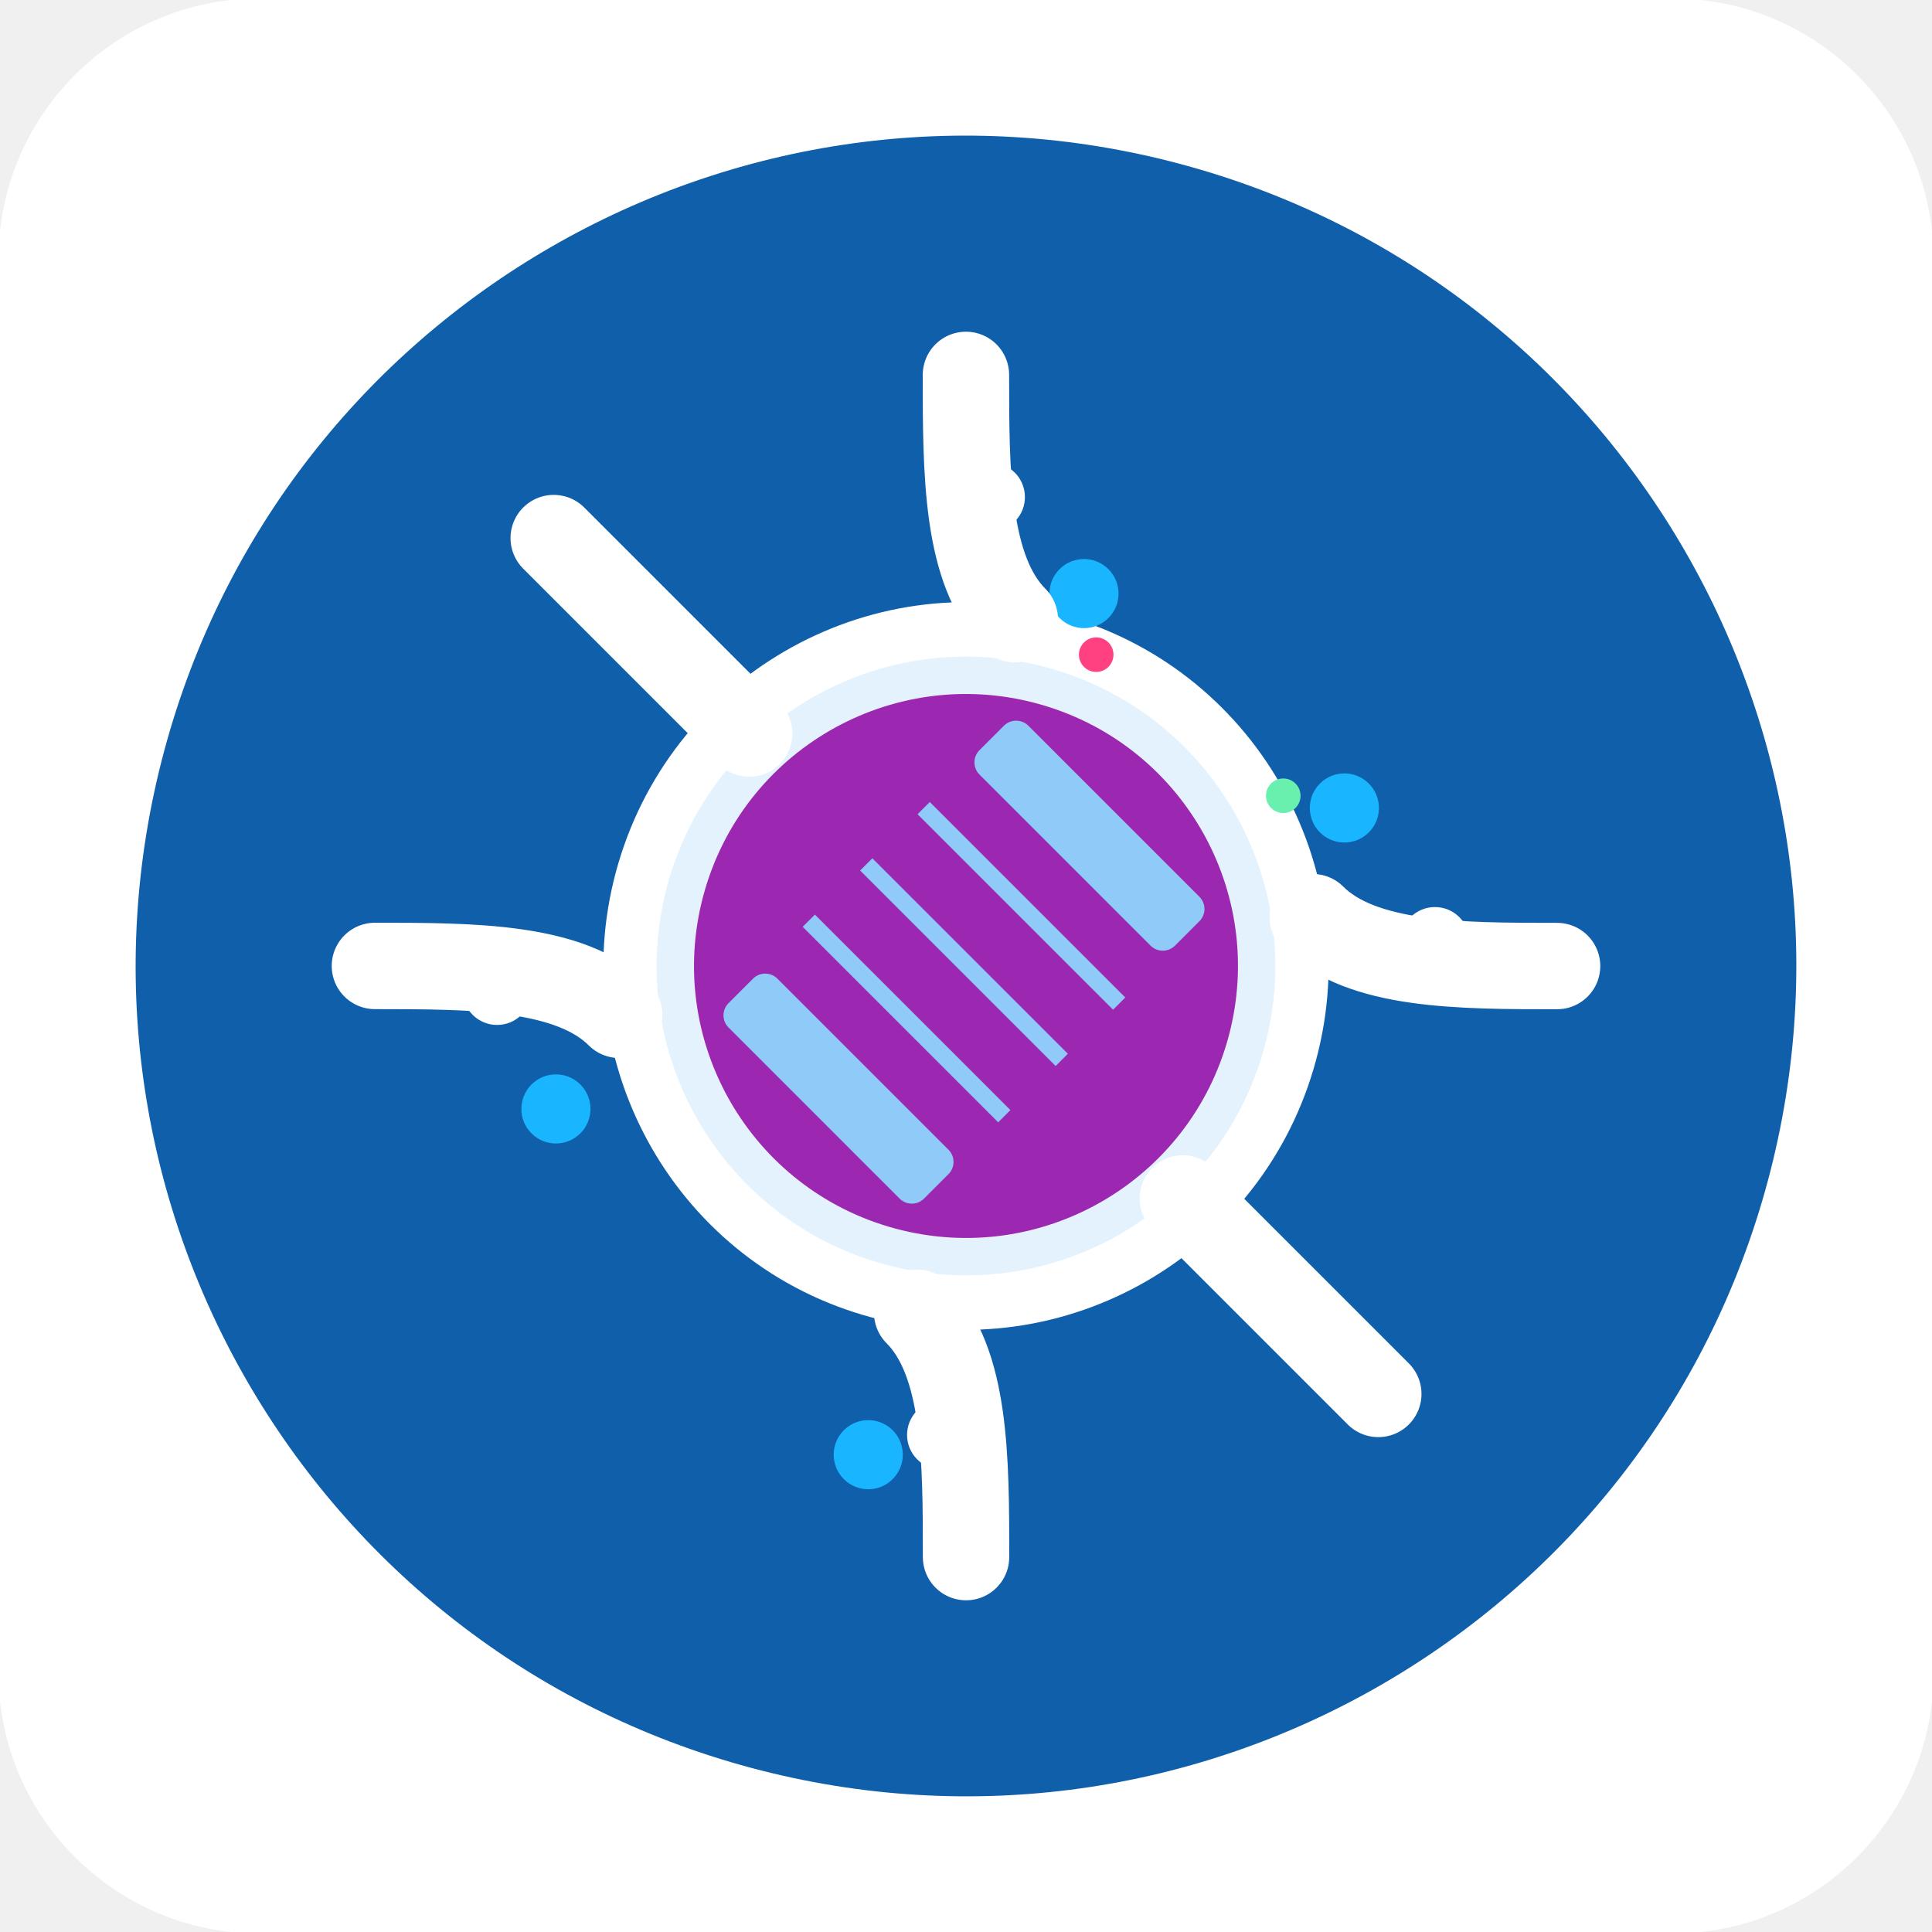
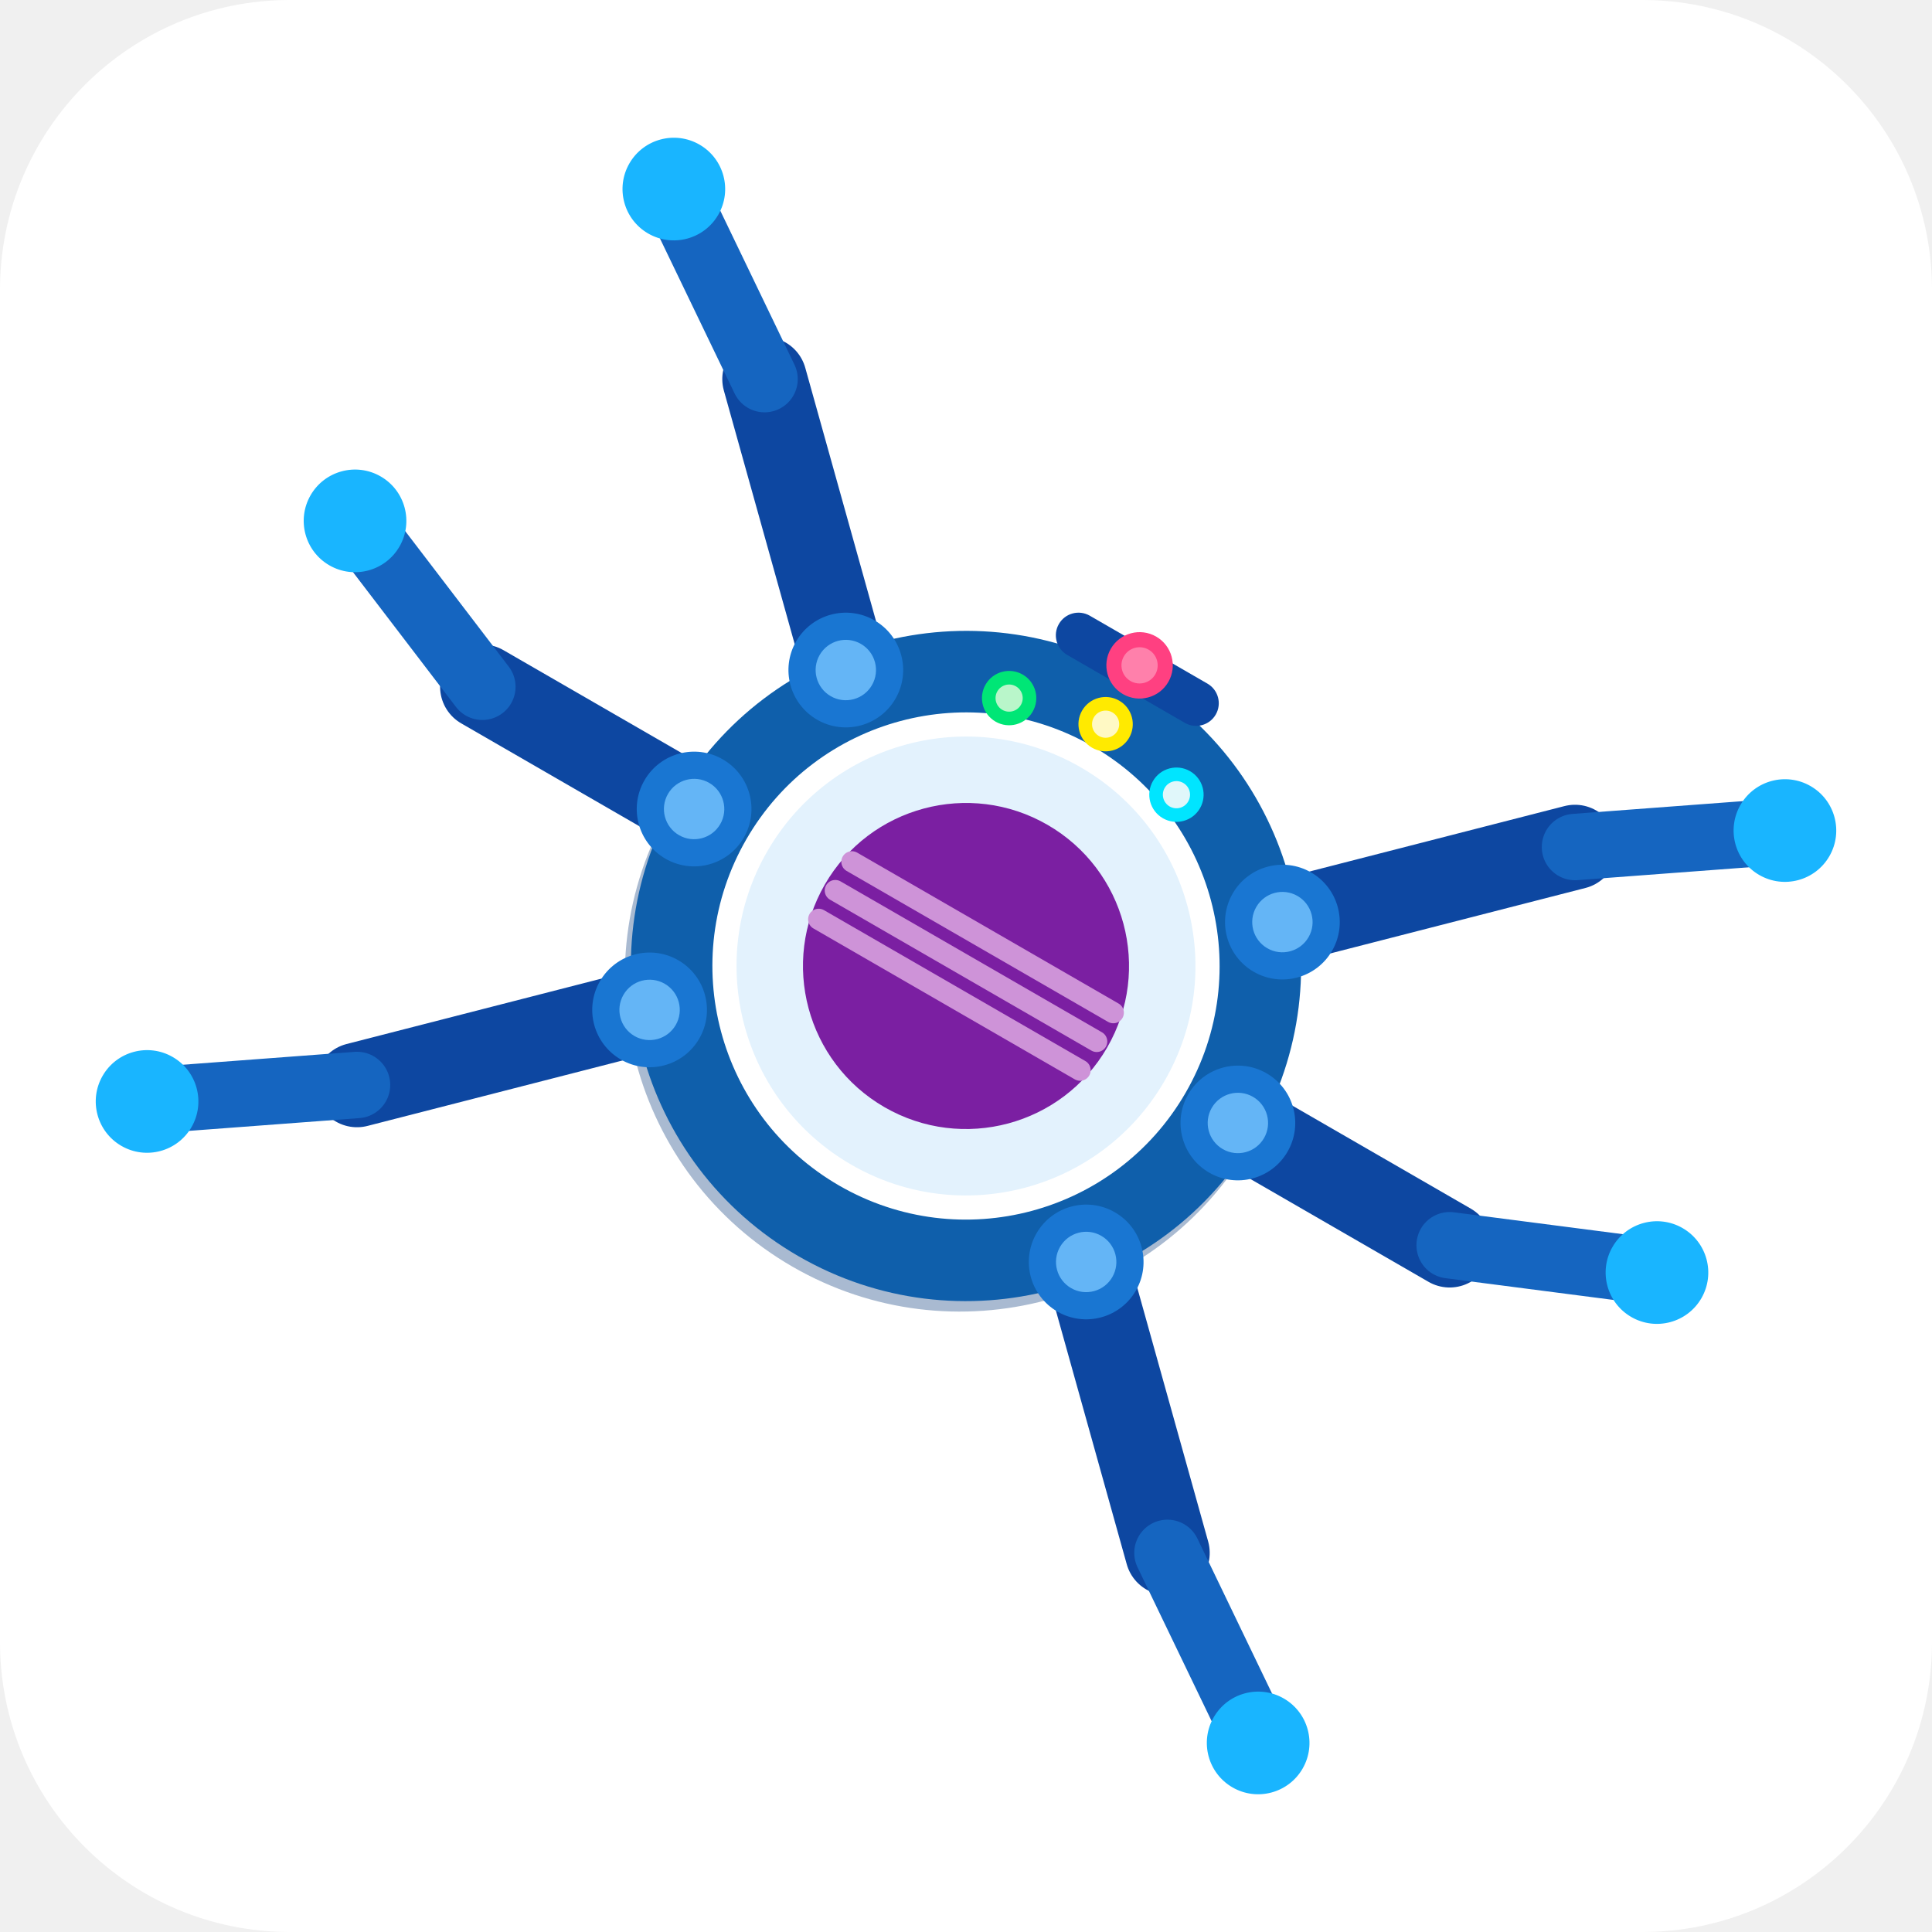
- <svg xmlns="http://www.w3.org/2000/svg" viewBox="0 0 1280 1280" version="1.1" id="svg19" width="1280" height="1280">
+ <svg xmlns="http://www.w3.org/2000/svg" xmlns:ns1="http://sodipodi.sourceforge.net/DTD/sodipodi-0.0.dtd" viewBox="0 0 1280 1280" version="1.1" id="svg19" ns1:docname="hexapod-logo.svg" width="1280" height="1280">
  <defs id="defs19" />
-   <rect style="fill:#ffffff;fill-opacity:1;stroke-width:129.795;stroke-linecap:round" id="rect4" width="1282.087" height="1282.087" x="-1.043" y="-1.043" rx="173.06" ry="173.06" />
-   <g id="g2" transform="matrix(22.1143,5.92551,-5.92551,22.1143,252.2068,-31.67747)">
-     <circle cx="23.954" cy="23.954" fill="#2196F3" id="circle1" style="fill:#0f5fab;fill-opacity:1" r="24.023" />
-     <ellipse style="fill:#ffffff;stroke-width:0.33;stroke-linecap:round" id="path1" cx="23.954" cy="23.954" rx="10.49" ry="10.53" />
-     <circle style="fill:#e3f2fd;fill-opacity:1;stroke-width:0.33;stroke-linecap:round" id="path2" cx="23.954" cy="23.954" r="8.95" />
-     <circle style="fill:#9c27b0;fill-opacity:1;stroke-width:0.33;stroke-linecap:round" id="path2-9" cx="23.954" cy="23.954" r="7.869" />
-     <line x1="21.589" y1="19.858" x2="28.518" y2="23.858" stroke="#90caf9" stroke-width="0.5" id="line4" />
-     <line x1="20.405" y1="21.862" x2="27.334" y2="25.862" stroke="#90caf9" stroke-width="0.5" id="line5" />
-     <line x1="19.221" y1="23.866" x2="26.15" y2="27.866" stroke="#90caf9" stroke-width="0.5" id="line6" />
-     <circle cx="27.516" cy="-1.267" r="1" fill="#1976D2" id="circle7" style="fill:#19b5ff;fill-opacity:1" transform="rotate(30)" />
-     <circle cx="37.231" cy="-2.208" r="1" fill="#1976D2" id="circle8" style="fill:#19b5ff;fill-opacity:1" transform="rotate(30)" />
-     <circle cx="27.256" cy="20.084" r="1" fill="#1976D2" id="circle9" style="fill:#19b5ff;fill-opacity:1" transform="rotate(30)" />
-     <circle cx="40.722" cy="20.768" r="1" fill="#1976D2" id="circle10" style="fill:#19b5ff;fill-opacity:1" transform="rotate(30)" />
-     <path d="m 31.756,28.828 c 2.598,1.5 4.33,2.5 6.928,4" stroke="#ffffff" stroke-width="2.5" stroke-linecap="round" id="path11" />
-     <circle cx="45.916" cy="9.088" r="1" fill="#ffffff" id="circle12" transform="rotate(30)" />
-     <path d="m 16.153,19.081 c -2.598,-1.5 -4.33,-2.5 -6.928,-4" stroke="#ffffff" stroke-width="2.5" stroke-linecap="round" id="path14" />
-     <circle cx="19.529" cy="8.448" r="1" fill="#ffffff" id="circle15" transform="rotate(30)" />
-     <g id="g7" transform="translate(-0.3250407,0.2099663)">
-       <g id="g4" transform="translate(0.7329941,0.5037372)">
-         <path d="m 32.873,19.279 c 1.732,1 4.464,0.268 7.196,-0.464" stroke="#ffffff" stroke-width="2.5" stroke-linecap="round" id="path10" />
-         <circle cx="41.109" cy="-1.741" r="1" fill="#ffffff" id="circle11" transform="rotate(30)" />
-       </g>
-       <g id="g6" transform="translate(-0.4970169,-0.2064099)">
-         <path d="m 26.009,34.009 c 1.732,1 2.464,3.732 3.196,6.464" stroke="#ffffff" stroke-width="2.5" stroke-linecap="round" id="path12" />
-         <circle cx="42.529" cy="18.448" r="1" fill="#ffffff" id="circle13" transform="rotate(30)" />
-       </g>
-       <g id="g3" transform="translate(0.2735201,-0.2135198)">
-         <path d="m 22.773,13.9 c -1.732,-1 -2.464,-3.732 -3.196,-6.464" stroke="#ffffff" stroke-width="2.5" stroke-linecap="round" id="path13" />
-         <circle cx="23.672" cy="-1.349" r="1" fill="#ffffff" id="circle14" transform="rotate(30)" />
-       </g>
-       <g id="g5" transform="translate(1.052747,-0.05009143)">
-         <path d="m 13.9,27.756 c -1.732,-1 -4.464,-0.268 -7.196,0.464" stroke="#ffffff" stroke-width="2.5" stroke-linecap="round" id="path15" />
-         <circle cx="22.916" cy="19.088" r="1" fill="#ffffff" id="circle16" transform="rotate(30)" />
-       </g>
+   <ns1:namedview id="namedview19" pagecolor="#ffffff" bordercolor="#000000" borderopacity="0.25" />
+   <rect id="bg" x="0" y="0" width="1280" height="1280" rx="192" ry="192" fill="#ffffff" />
+   <g id="g35" transform="rotate(30,640,640)">
+     <g id="legs" stroke-linecap="round" stroke-linejoin="round">
+       <line x1="807" y1="510" x2="950" y2="370" stroke="#0d47a1" stroke-width="56" id="line1" />
+       <line x1="950" y1="370" x2="1060" y2="295" stroke="#1565c0" stroke-width="44" id="line2" />
+       <circle cx="1065" cy="291" r="34" fill="#19b5ff" id="circle2" />
+       <line x1="848" y1="640" x2="1010" y2="640" stroke="#0d47a1" stroke-width="56" id="line3" />
+       <line x1="1010" y1="640" x2="1130" y2="590" stroke="#1565c0" stroke-width="44" id="line4" />
+       <circle cx="1138" cy="587" r="34" fill="#19b5ff" id="circle4" />
+       <line x1="807" y1="770" x2="950" y2="910" stroke="#0d47a1" stroke-width="56" id="line5" />
+       <line x1="950" y1="910" x2="1060" y2="985" stroke="#1565c0" stroke-width="44" id="line6" />
+       <circle cx="1065" cy="989" r="34" fill="#19b5ff" id="circle6" />
+       <line x1="473" y1="510" x2="330" y2="370" stroke="#0d47a1" stroke-width="56" id="line7" />
+       <line x1="330" y1="370" x2="220" y2="295" stroke="#1565c0" stroke-width="44" id="line8" />
+       <circle cx="215" cy="291" r="34" fill="#19b5ff" id="circle8" />
+       <line x1="432" y1="640" x2="270" y2="640" stroke="#0d47a1" stroke-width="56" id="line9" />
+       <line x1="270" y1="640" x2="150" y2="590" stroke="#1565c0" stroke-width="44" id="line10" />
+       <circle cx="142" cy="587" r="34" fill="#19b5ff" id="circle10" />
+       <line x1="473" y1="770" x2="330" y2="910" stroke="#0d47a1" stroke-width="56" id="line11" />
+       <line x1="330" y1="910" x2="220" y2="985" stroke="#1565c0" stroke-width="44" id="line12" />
+       <circle cx="215" cy="989" r="34" fill="#19b5ff" id="circle12" />
    </g>
-     <circle cx="29.016" cy="-0.267" r="0.5" fill="#ff4081" id="circle17" transform="rotate(30)" />
-     <circle cx="35.731" cy="-1.208" r="0.5" fill="#69f0ae" id="circle18" transform="rotate(30)" />
-     <rect x="28.623" y="12.886" width="8" height="2" fill="#90caf9" rx="0.5" id="rect18" ry="0.5" transform="rotate(30)" />
-     <rect x="28.582" y="2.575" width="8" height="2" fill="#90caf9" rx="0.5" id="rect19" ry="0.5" transform="rotate(30)" />
+     <circle id="body-shadow" cx="640" cy="648" r="222" fill="#0a3a7a" opacity="0.35" />
+     <circle id="body-main" cx="640" cy="640" r="222" fill="#0f5fab" />
+     <circle cx="640" cy="640" r="168" fill="#ffffff" id="circle13" />
+     <circle cx="640" cy="640" r="152" fill="#e3f2fd" id="circle14" />
+     <circle id="body-core" cx="640" cy="640" r="108" fill="#7b1fa2" />
+     <line x1="540" y1="618" x2="740" y2="618" stroke="#ce93d8" stroke-width="14" stroke-linecap="round" id="line14" />
+     <line x1="540" y1="640" x2="740" y2="640" stroke="#ce93d8" stroke-width="14" stroke-linecap="round" id="line15" />
+     <line x1="540" y1="662" x2="740" y2="662" stroke="#ce93d8" stroke-width="14" stroke-linecap="round" id="line16" />
+     <rect id="sensor-base" x="580" y="398" width="120" height="30" rx="15" ry="15" fill="#0d47a1" />
+     <circle cx="640" cy="410" r="22" fill="#ff4081" id="circle16" />
+     <circle cx="640" cy="410" r="12" fill="#ff80ab" id="circle17" />
+     <circle cx="576" cy="472" r="18" fill="#00e676" id="circle18" />
+     <circle cx="576" cy="472" r="9" fill="#b9f6ca" id="circle19" />
+     <circle cx="640" cy="455" r="18" fill="#ffea00" id="circle20" />
+     <circle cx="640" cy="455" r="9" fill="#fff9c4" id="circle21" />
+     <circle cx="704" cy="472" r="18" fill="#00e5ff" id="circle22" />
+     <circle cx="704" cy="472" r="9" fill="#e0f7fa" id="circle23" />
+     <circle cx="807" cy="510" r="38" fill="#1976d2" id="circle24" />
+     <circle cx="807" cy="510" r="20" fill="#64b5f6" id="circle25" />
+     <circle cx="848" cy="640" r="38" fill="#1976d2" id="circle26" />
+     <circle cx="848" cy="640" r="20" fill="#64b5f6" id="circle27" />
+     <circle cx="807" cy="770" r="38" fill="#1976d2" id="circle28" />
+     <circle cx="807" cy="770" r="20" fill="#64b5f6" id="circle29" />
+     <circle cx="473" cy="510" r="38" fill="#1976d2" id="circle30" />
+     <circle cx="473" cy="510" r="20" fill="#64b5f6" id="circle31" />
+     <circle cx="432" cy="640" r="38" fill="#1976d2" id="circle32" />
+     <circle cx="432" cy="640" r="20" fill="#64b5f6" id="circle33" />
+     <circle cx="473" cy="770" r="38" fill="#1976d2" id="circle34" />
+     <circle cx="473" cy="770" r="20" fill="#64b5f6" id="circle35" />
  </g>
</svg>
